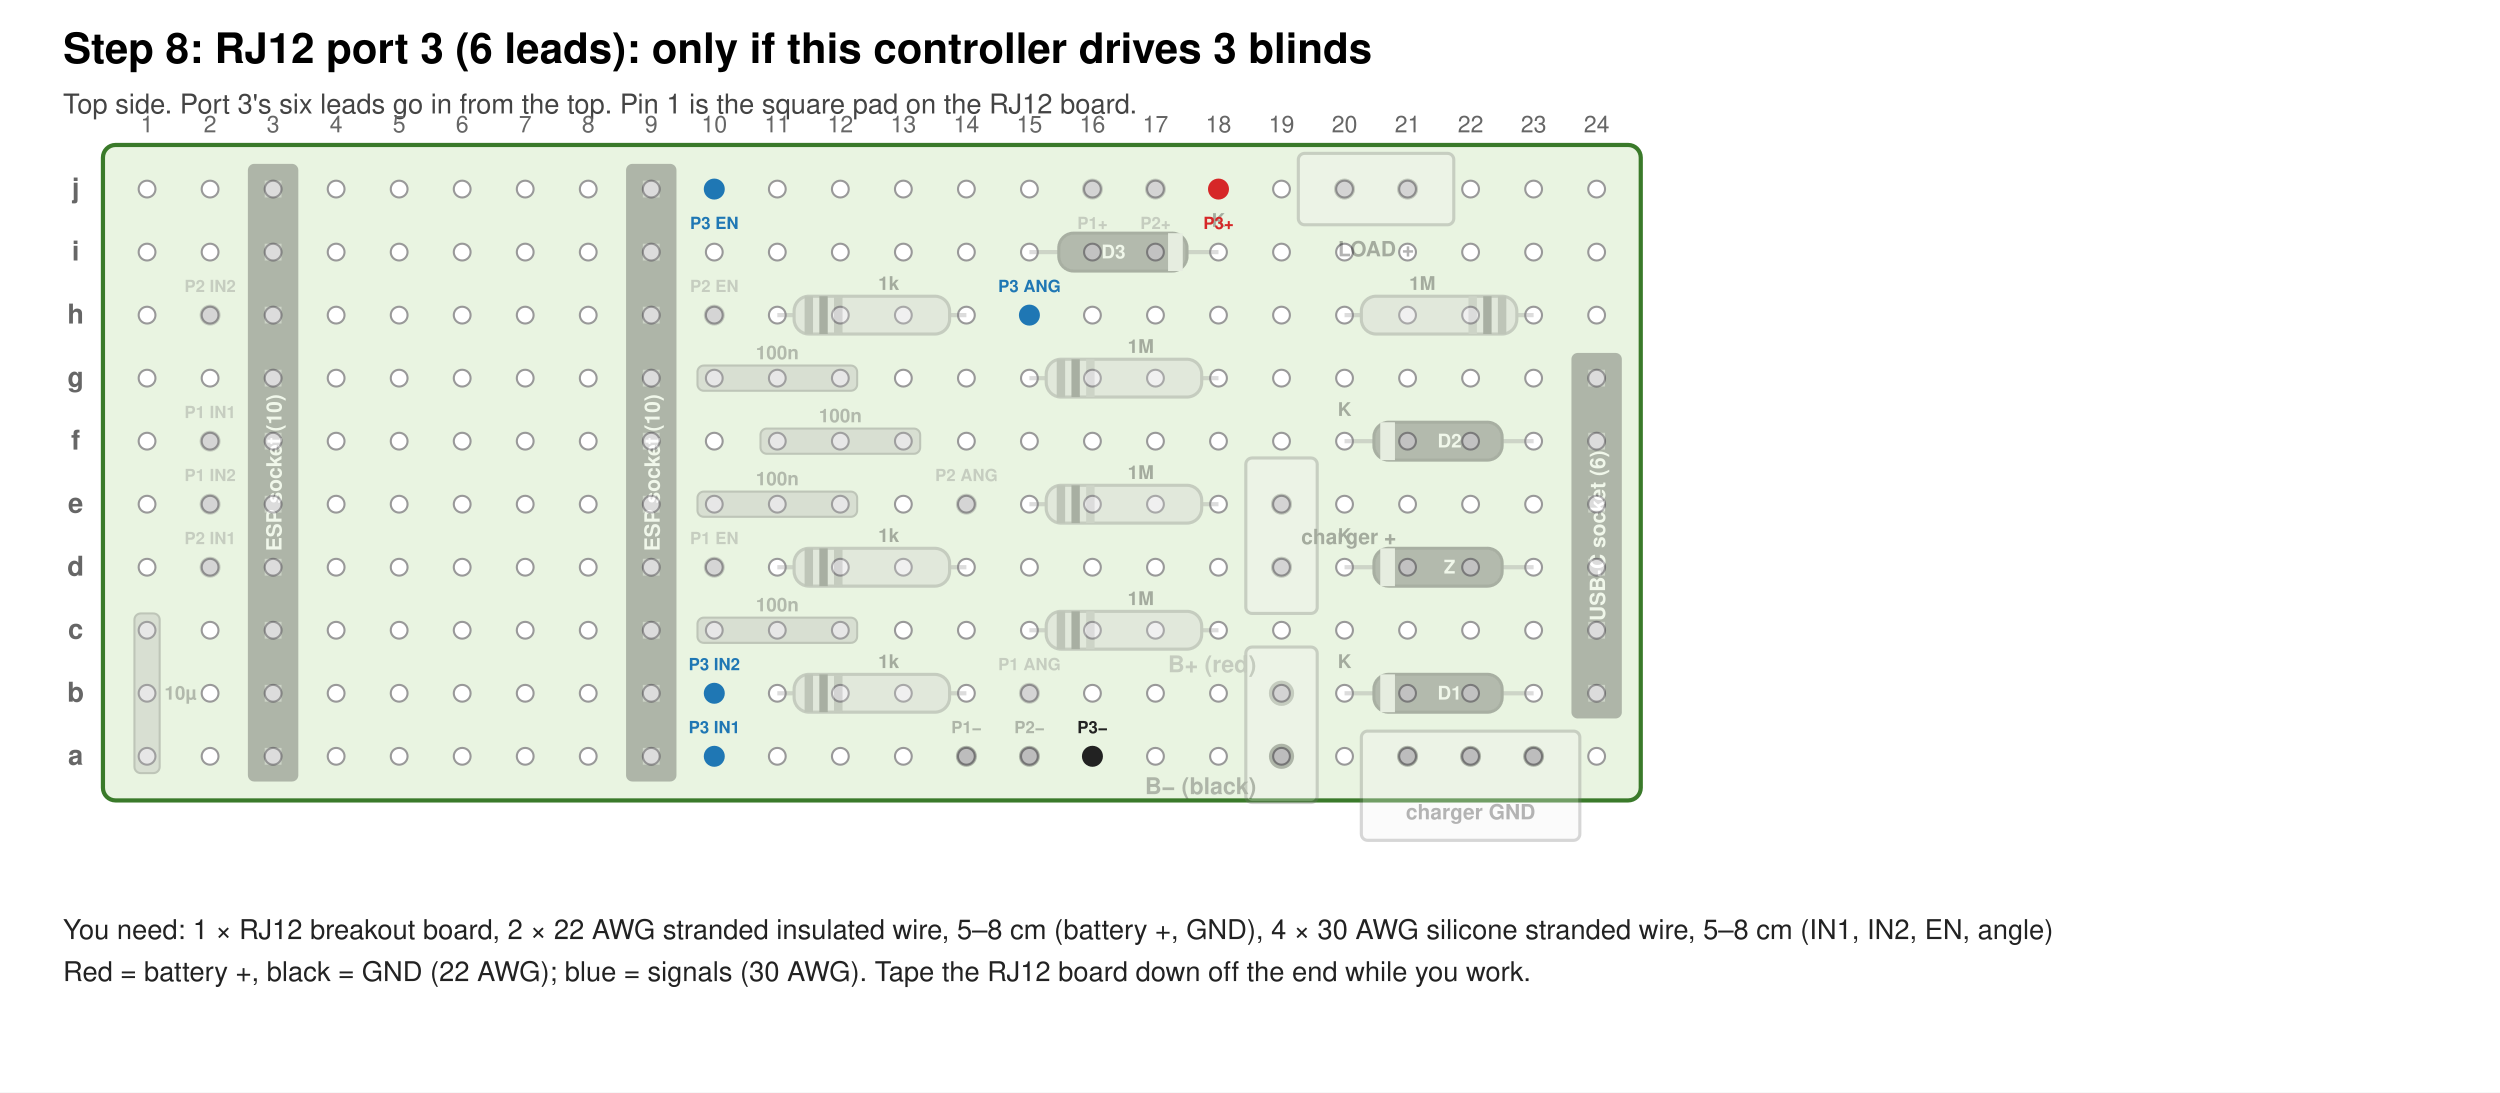
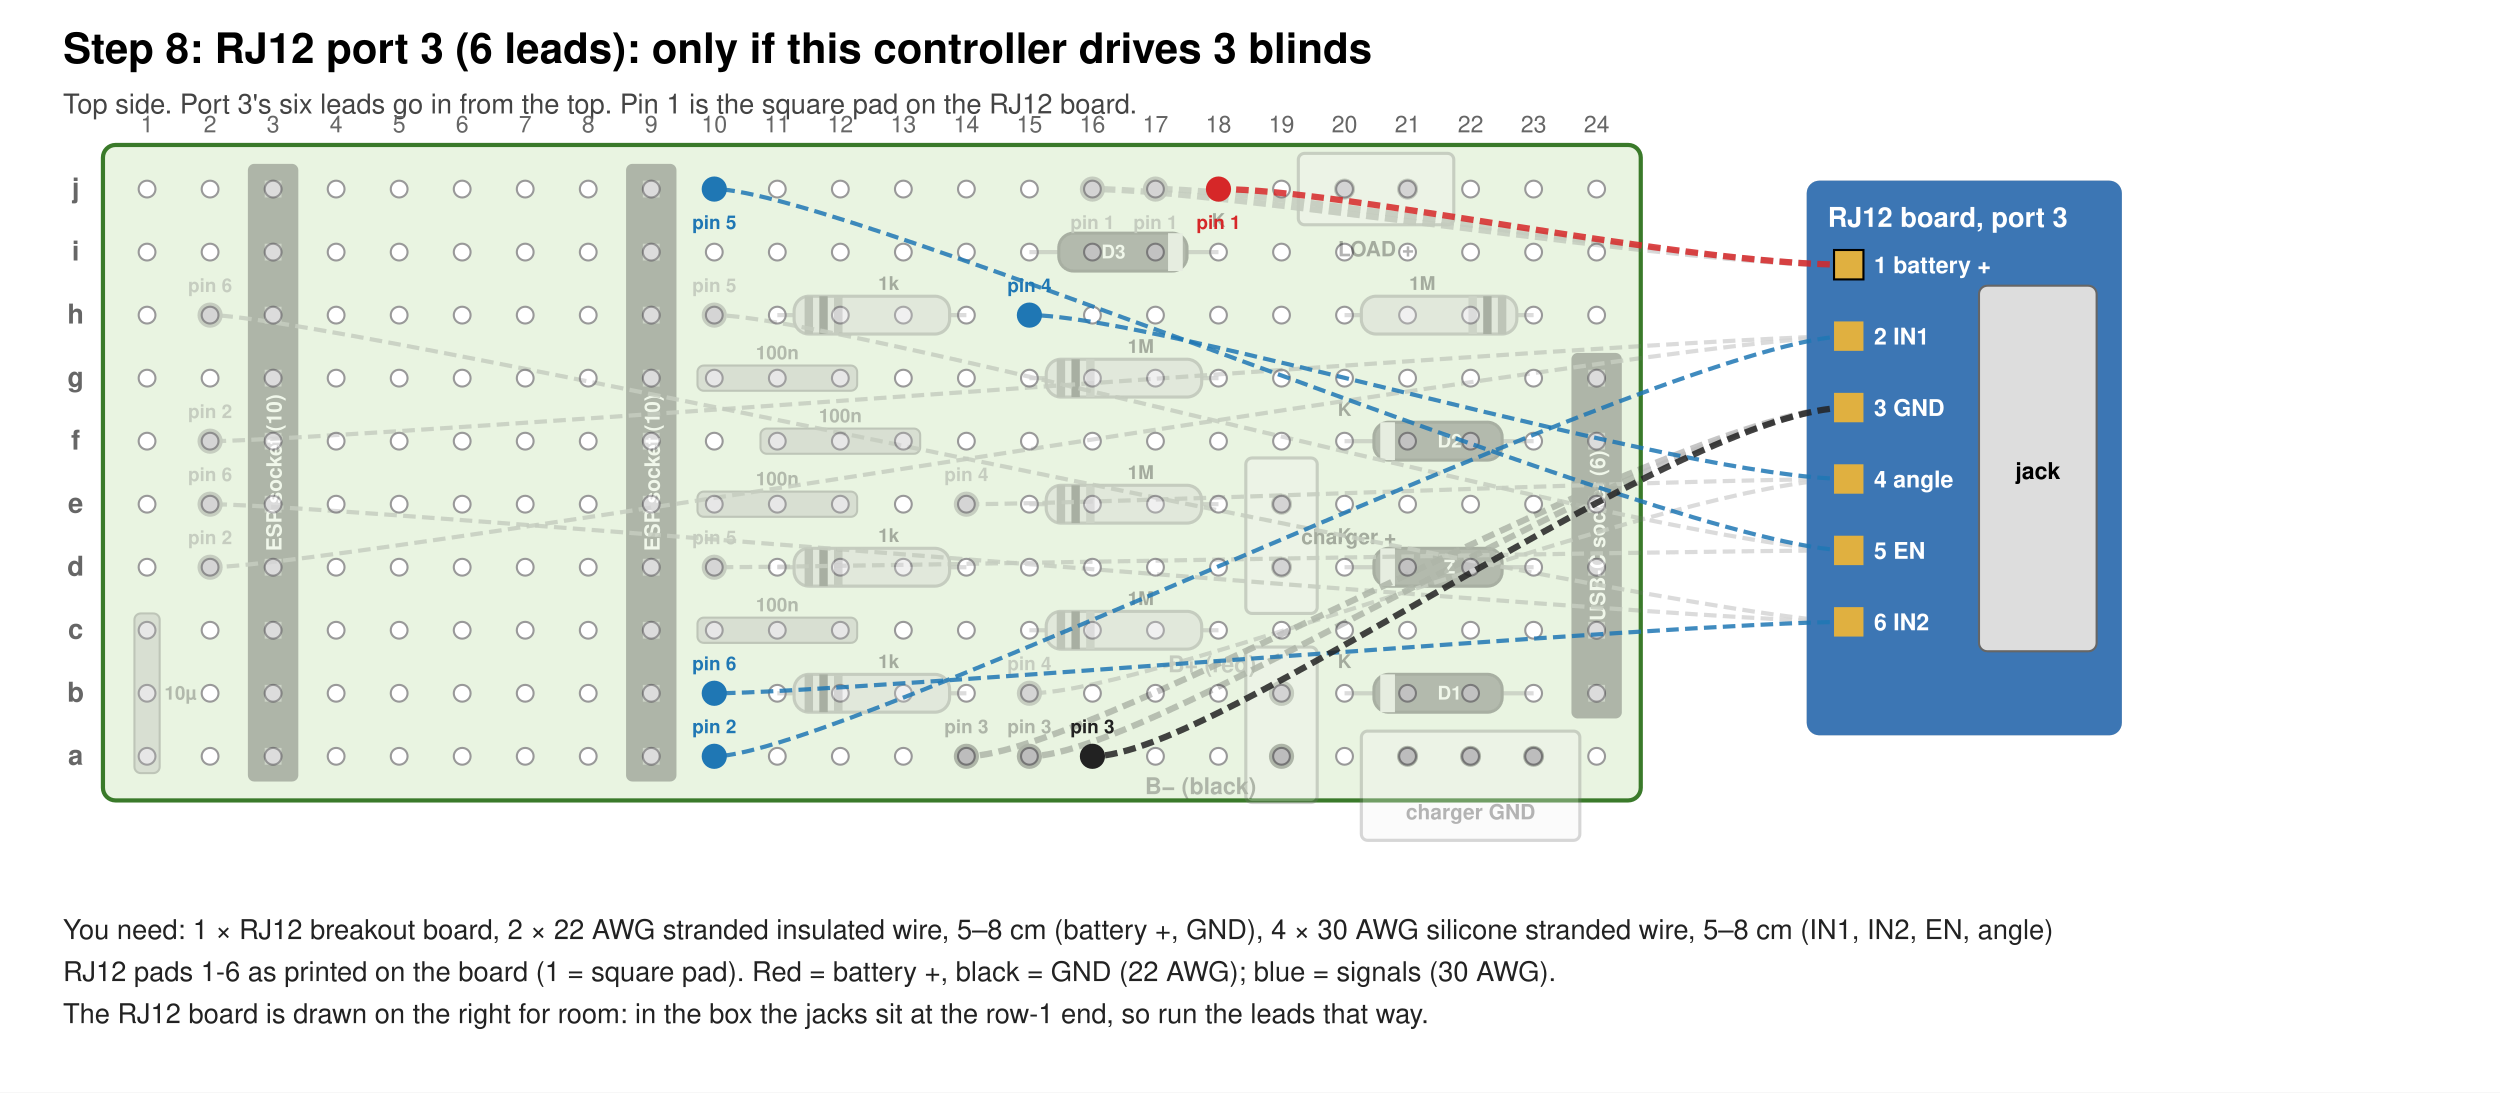
<svg xmlns="http://www.w3.org/2000/svg" width="1190" height="520" font-family="Helvetica,Arial">
  <defs>
    <filter id="mute">
      <feColorMatrix type="saturate" values="0" />
    </filter>
  </defs>
  <rect width="100%" height="100%" fill="#ffffff" />
  <text x="30" y="30" font-size="20" font-weight="bold">Step 8: RJ12 port 3 (6 leads): only if this controller drives 3 blinds</text>
  <text x="30" y="54" font-size="13" fill="#444">Top side. Port 3's six leads go in from the top. Pin 1 is the square pad on the RJ12 board.</text>
  <rect x="49" y="69" width="732" height="312" rx="6" fill="#e9f4e1" stroke="#3a7a2a" stroke-width="2" />
  <text x="70" y="63" font-size="11" fill="#666" text-anchor="middle">1</text>
  <text x="100" y="63" font-size="11" fill="#666" text-anchor="middle">2</text>
  <text x="130" y="63" font-size="11" fill="#666" text-anchor="middle">3</text>
  <text x="160" y="63" font-size="11" fill="#666" text-anchor="middle">4</text>
  <text x="190" y="63" font-size="11" fill="#666" text-anchor="middle">5</text>
  <text x="220" y="63" font-size="11" fill="#666" text-anchor="middle">6</text>
  <text x="250" y="63" font-size="11" fill="#666" text-anchor="middle">7</text>
  <text x="280" y="63" font-size="11" fill="#666" text-anchor="middle">8</text>
  <text x="310" y="63" font-size="11" fill="#666" text-anchor="middle">9</text>
  <text x="340" y="63" font-size="11" fill="#666" text-anchor="middle">10</text>
  <text x="370" y="63" font-size="11" fill="#666" text-anchor="middle">11</text>
  <text x="400" y="63" font-size="11" fill="#666" text-anchor="middle">12</text>
  <text x="430" y="63" font-size="11" fill="#666" text-anchor="middle">13</text>
  <text x="460" y="63" font-size="11" fill="#666" text-anchor="middle">14</text>
  <text x="490" y="63" font-size="11" fill="#666" text-anchor="middle">15</text>
  <text x="520" y="63" font-size="11" fill="#666" text-anchor="middle">16</text>
  <text x="550" y="63" font-size="11" fill="#666" text-anchor="middle">17</text>
  <text x="580" y="63" font-size="11" fill="#666" text-anchor="middle">18</text>
  <text x="610" y="63" font-size="11" fill="#666" text-anchor="middle">19</text>
  <text x="640" y="63" font-size="11" fill="#666" text-anchor="middle">20</text>
  <text x="670" y="63" font-size="11" fill="#666" text-anchor="middle">21</text>
  <text x="700" y="63" font-size="11" fill="#666" text-anchor="middle">22</text>
  <text x="730" y="63" font-size="11" fill="#666" text-anchor="middle">23</text>
  <text x="760" y="63" font-size="11" fill="#666" text-anchor="middle">24</text>
  <text x="36" y="364" font-size="13" font-weight="bold" fill="#666" text-anchor="middle">a</text>
  <text x="36" y="334" font-size="13" font-weight="bold" fill="#666" text-anchor="middle">b</text>
  <text x="36" y="304" font-size="13" font-weight="bold" fill="#666" text-anchor="middle">c</text>
  <text x="36" y="274" font-size="13" font-weight="bold" fill="#666" text-anchor="middle">d</text>
  <text x="36" y="244" font-size="13" font-weight="bold" fill="#666" text-anchor="middle">e</text>
  <text x="36" y="214" font-size="13" font-weight="bold" fill="#666" text-anchor="middle">f</text>
  <text x="36" y="184" font-size="13" font-weight="bold" fill="#666" text-anchor="middle">g</text>
  <text x="36" y="154" font-size="13" font-weight="bold" fill="#666" text-anchor="middle">h</text>
  <text x="36" y="124" font-size="13" font-weight="bold" fill="#666" text-anchor="middle">i</text>
  <text x="36" y="94" font-size="13" font-weight="bold" fill="#666" text-anchor="middle">j</text>
  <circle cx="70" cy="360" r="4" fill="#fff" stroke="#999" />
  <circle cx="70" cy="330" r="4" fill="#fff" stroke="#999" />
  <circle cx="70" cy="300" r="4" fill="#fff" stroke="#999" />
  <circle cx="70" cy="270" r="4" fill="#fff" stroke="#999" />
  <circle cx="70" cy="240" r="4" fill="#fff" stroke="#999" />
  <circle cx="70" cy="210" r="4" fill="#fff" stroke="#999" />
  <circle cx="70" cy="180" r="4" fill="#fff" stroke="#999" />
  <circle cx="70" cy="150" r="4" fill="#fff" stroke="#999" />
  <circle cx="70" cy="120" r="4" fill="#fff" stroke="#999" />
  <circle cx="70" cy="90" r="4" fill="#fff" stroke="#999" />
  <circle cx="100" cy="360" r="4" fill="#fff" stroke="#999" />
  <circle cx="100" cy="330" r="4" fill="#fff" stroke="#999" />
  <circle cx="100" cy="300" r="4" fill="#fff" stroke="#999" />
  <circle cx="100" cy="270" r="4" fill="#fff" stroke="#999" />
  <circle cx="100" cy="240" r="4" fill="#fff" stroke="#999" />
  <circle cx="100" cy="210" r="4" fill="#fff" stroke="#999" />
  <circle cx="100" cy="180" r="4" fill="#fff" stroke="#999" />
  <circle cx="100" cy="150" r="4" fill="#fff" stroke="#999" />
  <circle cx="100" cy="120" r="4" fill="#fff" stroke="#999" />
  <circle cx="100" cy="90" r="4" fill="#fff" stroke="#999" />
  <circle cx="130" cy="360" r="4" fill="#fff" stroke="#999" />
  <circle cx="130" cy="330" r="4" fill="#fff" stroke="#999" />
  <circle cx="130" cy="300" r="4" fill="#fff" stroke="#999" />
  <circle cx="130" cy="270" r="4" fill="#fff" stroke="#999" />
  <circle cx="130" cy="240" r="4" fill="#fff" stroke="#999" />
  <circle cx="130" cy="210" r="4" fill="#fff" stroke="#999" />
  <circle cx="130" cy="180" r="4" fill="#fff" stroke="#999" />
  <circle cx="130" cy="150" r="4" fill="#fff" stroke="#999" />
  <circle cx="130" cy="120" r="4" fill="#fff" stroke="#999" />
  <circle cx="130" cy="90" r="4" fill="#fff" stroke="#999" />
  <circle cx="160" cy="360" r="4" fill="#fff" stroke="#999" />
  <circle cx="160" cy="330" r="4" fill="#fff" stroke="#999" />
  <circle cx="160" cy="300" r="4" fill="#fff" stroke="#999" />
  <circle cx="160" cy="270" r="4" fill="#fff" stroke="#999" />
  <circle cx="160" cy="240" r="4" fill="#fff" stroke="#999" />
  <circle cx="160" cy="210" r="4" fill="#fff" stroke="#999" />
  <circle cx="160" cy="180" r="4" fill="#fff" stroke="#999" />
  <circle cx="160" cy="150" r="4" fill="#fff" stroke="#999" />
  <circle cx="160" cy="120" r="4" fill="#fff" stroke="#999" />
  <circle cx="160" cy="90" r="4" fill="#fff" stroke="#999" />
  <circle cx="190" cy="360" r="4" fill="#fff" stroke="#999" />
  <circle cx="190" cy="330" r="4" fill="#fff" stroke="#999" />
  <circle cx="190" cy="300" r="4" fill="#fff" stroke="#999" />
  <circle cx="190" cy="270" r="4" fill="#fff" stroke="#999" />
  <circle cx="190" cy="240" r="4" fill="#fff" stroke="#999" />
  <circle cx="190" cy="210" r="4" fill="#fff" stroke="#999" />
  <circle cx="190" cy="180" r="4" fill="#fff" stroke="#999" />
  <circle cx="190" cy="150" r="4" fill="#fff" stroke="#999" />
  <circle cx="190" cy="120" r="4" fill="#fff" stroke="#999" />
  <circle cx="190" cy="90" r="4" fill="#fff" stroke="#999" />
  <circle cx="220" cy="360" r="4" fill="#fff" stroke="#999" />
  <circle cx="220" cy="330" r="4" fill="#fff" stroke="#999" />
  <circle cx="220" cy="300" r="4" fill="#fff" stroke="#999" />
  <circle cx="220" cy="270" r="4" fill="#fff" stroke="#999" />
  <circle cx="220" cy="240" r="4" fill="#fff" stroke="#999" />
  <circle cx="220" cy="210" r="4" fill="#fff" stroke="#999" />
  <circle cx="220" cy="180" r="4" fill="#fff" stroke="#999" />
  <circle cx="220" cy="150" r="4" fill="#fff" stroke="#999" />
  <circle cx="220" cy="120" r="4" fill="#fff" stroke="#999" />
  <circle cx="220" cy="90" r="4" fill="#fff" stroke="#999" />
  <circle cx="250" cy="360" r="4" fill="#fff" stroke="#999" />
  <circle cx="250" cy="330" r="4" fill="#fff" stroke="#999" />
  <circle cx="250" cy="300" r="4" fill="#fff" stroke="#999" />
  <circle cx="250" cy="270" r="4" fill="#fff" stroke="#999" />
  <circle cx="250" cy="240" r="4" fill="#fff" stroke="#999" />
  <circle cx="250" cy="210" r="4" fill="#fff" stroke="#999" />
  <circle cx="250" cy="180" r="4" fill="#fff" stroke="#999" />
  <circle cx="250" cy="150" r="4" fill="#fff" stroke="#999" />
  <circle cx="250" cy="120" r="4" fill="#fff" stroke="#999" />
  <circle cx="250" cy="90" r="4" fill="#fff" stroke="#999" />
  <circle cx="280" cy="360" r="4" fill="#fff" stroke="#999" />
  <circle cx="280" cy="330" r="4" fill="#fff" stroke="#999" />
  <circle cx="280" cy="300" r="4" fill="#fff" stroke="#999" />
  <circle cx="280" cy="270" r="4" fill="#fff" stroke="#999" />
  <circle cx="280" cy="240" r="4" fill="#fff" stroke="#999" />
  <circle cx="280" cy="210" r="4" fill="#fff" stroke="#999" />
  <circle cx="280" cy="180" r="4" fill="#fff" stroke="#999" />
  <circle cx="280" cy="150" r="4" fill="#fff" stroke="#999" />
  <circle cx="280" cy="120" r="4" fill="#fff" stroke="#999" />
  <circle cx="280" cy="90" r="4" fill="#fff" stroke="#999" />
  <circle cx="310" cy="360" r="4" fill="#fff" stroke="#999" />
  <circle cx="310" cy="330" r="4" fill="#fff" stroke="#999" />
  <circle cx="310" cy="300" r="4" fill="#fff" stroke="#999" />
  <circle cx="310" cy="270" r="4" fill="#fff" stroke="#999" />
  <circle cx="310" cy="240" r="4" fill="#fff" stroke="#999" />
  <circle cx="310" cy="210" r="4" fill="#fff" stroke="#999" />
  <circle cx="310" cy="180" r="4" fill="#fff" stroke="#999" />
  <circle cx="310" cy="150" r="4" fill="#fff" stroke="#999" />
  <circle cx="310" cy="120" r="4" fill="#fff" stroke="#999" />
  <circle cx="310" cy="90" r="4" fill="#fff" stroke="#999" />
  <circle cx="340" cy="360" r="4" fill="#fff" stroke="#999" />
  <circle cx="340" cy="330" r="4" fill="#fff" stroke="#999" />
  <circle cx="340" cy="300" r="4" fill="#fff" stroke="#999" />
  <circle cx="340" cy="270" r="4" fill="#fff" stroke="#999" />
  <circle cx="340" cy="240" r="4" fill="#fff" stroke="#999" />
  <circle cx="340" cy="210" r="4" fill="#fff" stroke="#999" />
  <circle cx="340" cy="180" r="4" fill="#fff" stroke="#999" />
  <circle cx="340" cy="150" r="4" fill="#fff" stroke="#999" />
  <circle cx="340" cy="120" r="4" fill="#fff" stroke="#999" />
  <circle cx="340" cy="90" r="4" fill="#fff" stroke="#999" />
  <circle cx="370" cy="360" r="4" fill="#fff" stroke="#999" />
  <circle cx="370" cy="330" r="4" fill="#fff" stroke="#999" />
  <circle cx="370" cy="300" r="4" fill="#fff" stroke="#999" />
  <circle cx="370" cy="270" r="4" fill="#fff" stroke="#999" />
  <circle cx="370" cy="240" r="4" fill="#fff" stroke="#999" />
  <circle cx="370" cy="210" r="4" fill="#fff" stroke="#999" />
  <circle cx="370" cy="180" r="4" fill="#fff" stroke="#999" />
  <circle cx="370" cy="150" r="4" fill="#fff" stroke="#999" />
  <circle cx="370" cy="120" r="4" fill="#fff" stroke="#999" />
  <circle cx="370" cy="90" r="4" fill="#fff" stroke="#999" />
  <circle cx="400" cy="360" r="4" fill="#fff" stroke="#999" />
  <circle cx="400" cy="330" r="4" fill="#fff" stroke="#999" />
  <circle cx="400" cy="300" r="4" fill="#fff" stroke="#999" />
  <circle cx="400" cy="270" r="4" fill="#fff" stroke="#999" />
  <circle cx="400" cy="240" r="4" fill="#fff" stroke="#999" />
  <circle cx="400" cy="210" r="4" fill="#fff" stroke="#999" />
  <circle cx="400" cy="180" r="4" fill="#fff" stroke="#999" />
  <circle cx="400" cy="150" r="4" fill="#fff" stroke="#999" />
  <circle cx="400" cy="120" r="4" fill="#fff" stroke="#999" />
  <circle cx="400" cy="90" r="4" fill="#fff" stroke="#999" />
  <circle cx="430" cy="360" r="4" fill="#fff" stroke="#999" />
  <circle cx="430" cy="330" r="4" fill="#fff" stroke="#999" />
  <circle cx="430" cy="300" r="4" fill="#fff" stroke="#999" />
  <circle cx="430" cy="270" r="4" fill="#fff" stroke="#999" />
  <circle cx="430" cy="240" r="4" fill="#fff" stroke="#999" />
  <circle cx="430" cy="210" r="4" fill="#fff" stroke="#999" />
  <circle cx="430" cy="180" r="4" fill="#fff" stroke="#999" />
  <circle cx="430" cy="150" r="4" fill="#fff" stroke="#999" />
  <circle cx="430" cy="120" r="4" fill="#fff" stroke="#999" />
  <circle cx="430" cy="90" r="4" fill="#fff" stroke="#999" />
  <circle cx="460" cy="360" r="4" fill="#fff" stroke="#999" />
  <circle cx="460" cy="330" r="4" fill="#fff" stroke="#999" />
  <circle cx="460" cy="300" r="4" fill="#fff" stroke="#999" />
  <circle cx="460" cy="270" r="4" fill="#fff" stroke="#999" />
  <circle cx="460" cy="240" r="4" fill="#fff" stroke="#999" />
  <circle cx="460" cy="210" r="4" fill="#fff" stroke="#999" />
  <circle cx="460" cy="180" r="4" fill="#fff" stroke="#999" />
  <circle cx="460" cy="150" r="4" fill="#fff" stroke="#999" />
  <circle cx="460" cy="120" r="4" fill="#fff" stroke="#999" />
  <circle cx="460" cy="90" r="4" fill="#fff" stroke="#999" />
  <circle cx="490" cy="360" r="4" fill="#fff" stroke="#999" />
  <circle cx="490" cy="330" r="4" fill="#fff" stroke="#999" />
  <circle cx="490" cy="300" r="4" fill="#fff" stroke="#999" />
  <circle cx="490" cy="270" r="4" fill="#fff" stroke="#999" />
  <circle cx="490" cy="240" r="4" fill="#fff" stroke="#999" />
  <circle cx="490" cy="210" r="4" fill="#fff" stroke="#999" />
  <circle cx="490" cy="180" r="4" fill="#fff" stroke="#999" />
  <circle cx="490" cy="150" r="4" fill="#fff" stroke="#999" />
  <circle cx="490" cy="120" r="4" fill="#fff" stroke="#999" />
  <circle cx="490" cy="90" r="4" fill="#fff" stroke="#999" />
  <circle cx="520" cy="360" r="4" fill="#fff" stroke="#999" />
  <circle cx="520" cy="330" r="4" fill="#fff" stroke="#999" />
  <circle cx="520" cy="300" r="4" fill="#fff" stroke="#999" />
  <circle cx="520" cy="270" r="4" fill="#fff" stroke="#999" />
  <circle cx="520" cy="240" r="4" fill="#fff" stroke="#999" />
  <circle cx="520" cy="210" r="4" fill="#fff" stroke="#999" />
  <circle cx="520" cy="180" r="4" fill="#fff" stroke="#999" />
  <circle cx="520" cy="150" r="4" fill="#fff" stroke="#999" />
  <circle cx="520" cy="120" r="4" fill="#fff" stroke="#999" />
  <circle cx="520" cy="90" r="4" fill="#fff" stroke="#999" />
  <circle cx="550" cy="360" r="4" fill="#fff" stroke="#999" />
  <circle cx="550" cy="330" r="4" fill="#fff" stroke="#999" />
  <circle cx="550" cy="300" r="4" fill="#fff" stroke="#999" />
  <circle cx="550" cy="270" r="4" fill="#fff" stroke="#999" />
  <circle cx="550" cy="240" r="4" fill="#fff" stroke="#999" />
  <circle cx="550" cy="210" r="4" fill="#fff" stroke="#999" />
  <circle cx="550" cy="180" r="4" fill="#fff" stroke="#999" />
  <circle cx="550" cy="150" r="4" fill="#fff" stroke="#999" />
  <circle cx="550" cy="120" r="4" fill="#fff" stroke="#999" />
  <circle cx="550" cy="90" r="4" fill="#fff" stroke="#999" />
  <circle cx="580" cy="360" r="4" fill="#fff" stroke="#999" />
  <circle cx="580" cy="330" r="4" fill="#fff" stroke="#999" />
  <circle cx="580" cy="300" r="4" fill="#fff" stroke="#999" />
  <circle cx="580" cy="270" r="4" fill="#fff" stroke="#999" />
  <circle cx="580" cy="240" r="4" fill="#fff" stroke="#999" />
  <circle cx="580" cy="210" r="4" fill="#fff" stroke="#999" />
  <circle cx="580" cy="180" r="4" fill="#fff" stroke="#999" />
  <circle cx="580" cy="150" r="4" fill="#fff" stroke="#999" />
  <circle cx="580" cy="120" r="4" fill="#fff" stroke="#999" />
  <circle cx="580" cy="90" r="4" fill="#fff" stroke="#999" />
  <circle cx="610" cy="360" r="4" fill="#fff" stroke="#999" />
  <circle cx="610" cy="330" r="4" fill="#fff" stroke="#999" />
  <circle cx="610" cy="300" r="4" fill="#fff" stroke="#999" />
  <circle cx="610" cy="270" r="4" fill="#fff" stroke="#999" />
  <circle cx="610" cy="240" r="4" fill="#fff" stroke="#999" />
  <circle cx="610" cy="210" r="4" fill="#fff" stroke="#999" />
  <circle cx="610" cy="180" r="4" fill="#fff" stroke="#999" />
  <circle cx="610" cy="150" r="4" fill="#fff" stroke="#999" />
  <circle cx="610" cy="120" r="4" fill="#fff" stroke="#999" />
  <circle cx="610" cy="90" r="4" fill="#fff" stroke="#999" />
  <circle cx="640" cy="360" r="4" fill="#fff" stroke="#999" />
  <circle cx="640" cy="330" r="4" fill="#fff" stroke="#999" />
  <circle cx="640" cy="300" r="4" fill="#fff" stroke="#999" />
  <circle cx="640" cy="270" r="4" fill="#fff" stroke="#999" />
  <circle cx="640" cy="240" r="4" fill="#fff" stroke="#999" />
  <circle cx="640" cy="210" r="4" fill="#fff" stroke="#999" />
  <circle cx="640" cy="180" r="4" fill="#fff" stroke="#999" />
  <circle cx="640" cy="150" r="4" fill="#fff" stroke="#999" />
  <circle cx="640" cy="120" r="4" fill="#fff" stroke="#999" />
  <circle cx="640" cy="90" r="4" fill="#fff" stroke="#999" />
  <circle cx="670" cy="360" r="4" fill="#fff" stroke="#999" />
  <circle cx="670" cy="330" r="4" fill="#fff" stroke="#999" />
  <circle cx="670" cy="300" r="4" fill="#fff" stroke="#999" />
  <circle cx="670" cy="270" r="4" fill="#fff" stroke="#999" />
  <circle cx="670" cy="240" r="4" fill="#fff" stroke="#999" />
  <circle cx="670" cy="210" r="4" fill="#fff" stroke="#999" />
  <circle cx="670" cy="180" r="4" fill="#fff" stroke="#999" />
  <circle cx="670" cy="150" r="4" fill="#fff" stroke="#999" />
  <circle cx="670" cy="120" r="4" fill="#fff" stroke="#999" />
  <circle cx="670" cy="90" r="4" fill="#fff" stroke="#999" />
  <circle cx="700" cy="360" r="4" fill="#fff" stroke="#999" />
  <circle cx="700" cy="330" r="4" fill="#fff" stroke="#999" />
  <circle cx="700" cy="300" r="4" fill="#fff" stroke="#999" />
  <circle cx="700" cy="270" r="4" fill="#fff" stroke="#999" />
  <circle cx="700" cy="240" r="4" fill="#fff" stroke="#999" />
  <circle cx="700" cy="210" r="4" fill="#fff" stroke="#999" />
  <circle cx="700" cy="180" r="4" fill="#fff" stroke="#999" />
  <circle cx="700" cy="150" r="4" fill="#fff" stroke="#999" />
  <circle cx="700" cy="120" r="4" fill="#fff" stroke="#999" />
  <circle cx="700" cy="90" r="4" fill="#fff" stroke="#999" />
  <circle cx="730" cy="360" r="4" fill="#fff" stroke="#999" />
  <circle cx="730" cy="330" r="4" fill="#fff" stroke="#999" />
  <circle cx="730" cy="300" r="4" fill="#fff" stroke="#999" />
  <circle cx="730" cy="270" r="4" fill="#fff" stroke="#999" />
  <circle cx="730" cy="240" r="4" fill="#fff" stroke="#999" />
  <circle cx="730" cy="210" r="4" fill="#fff" stroke="#999" />
  <circle cx="730" cy="180" r="4" fill="#fff" stroke="#999" />
  <circle cx="730" cy="150" r="4" fill="#fff" stroke="#999" />
  <circle cx="730" cy="120" r="4" fill="#fff" stroke="#999" />
  <circle cx="730" cy="90" r="4" fill="#fff" stroke="#999" />
  <circle cx="760" cy="360" r="4" fill="#fff" stroke="#999" />
  <circle cx="760" cy="330" r="4" fill="#fff" stroke="#999" />
  <circle cx="760" cy="300" r="4" fill="#fff" stroke="#999" />
  <circle cx="760" cy="270" r="4" fill="#fff" stroke="#999" />
  <circle cx="760" cy="240" r="4" fill="#fff" stroke="#999" />
  <circle cx="760" cy="210" r="4" fill="#fff" stroke="#999" />
  <circle cx="760" cy="180" r="4" fill="#fff" stroke="#999" />
  <circle cx="760" cy="150" r="4" fill="#fff" stroke="#999" />
  <circle cx="760" cy="120" r="4" fill="#fff" stroke="#999" />
  <circle cx="760" cy="90" r="4" fill="#fff" stroke="#999" />
  <g filter="url(#mute)" opacity="0.3">
    <line x1="730" y1="150" x2="640" y2="150" stroke="#888" stroke-width="2" />
    <rect x="648" y="141" width="74" height="18" rx="7" fill="#e8c88a" stroke="#8a6a2a" stroke-width="1.5" />
    <rect x="713" y="141" width="4" height="18" fill="#8b4513" />
    <rect x="706" y="141" width="4" height="18" fill="#111" />
    <rect x="699" y="141" width="4" height="18" fill="#2ca02c" />
    <text x="677" y="138" font-size="9" text-anchor="middle" font-weight="bold">1M</text>
    <line x1="490" y1="180" x2="580" y2="180" stroke="#888" stroke-width="2" />
    <rect x="498" y="171" width="74" height="18" rx="7" fill="#e8c88a" stroke="#8a6a2a" stroke-width="1.5" />
    <rect x="503" y="171" width="4" height="18" fill="#8b4513" />
    <rect x="510" y="171" width="4" height="18" fill="#111" />
    <rect x="517" y="171" width="4" height="18" fill="#2ca02c" />
    <text x="543" y="168" font-size="9" text-anchor="middle" font-weight="bold">1M</text>
    <line x1="490" y1="240" x2="580" y2="240" stroke="#888" stroke-width="2" />
    <rect x="498" y="231" width="74" height="18" rx="7" fill="#e8c88a" stroke="#8a6a2a" stroke-width="1.5" />
    <rect x="503" y="231" width="4" height="18" fill="#8b4513" />
    <rect x="510" y="231" width="4" height="18" fill="#111" />
    <rect x="517" y="231" width="4" height="18" fill="#2ca02c" />
    <text x="543" y="228" font-size="9" text-anchor="middle" font-weight="bold">1M</text>
    <line x1="490" y1="300" x2="580" y2="300" stroke="#888" stroke-width="2" />
    <rect x="498" y="291" width="74" height="18" rx="7" fill="#e8c88a" stroke="#8a6a2a" stroke-width="1.5" />
    <rect x="503" y="291" width="4" height="18" fill="#8b4513" />
    <rect x="510" y="291" width="4" height="18" fill="#111" />
    <rect x="517" y="291" width="4" height="18" fill="#2ca02c" />
    <text x="543" y="288" font-size="9" text-anchor="middle" font-weight="bold">1M</text>
    <line x1="370" y1="330" x2="460" y2="330" stroke="#888" stroke-width="2" />
    <rect x="378" y="321" width="74" height="18" rx="7" fill="#e8c88a" stroke="#8a6a2a" stroke-width="1.5" />
    <rect x="383" y="321" width="4" height="18" fill="#8b4513" />
    <rect x="390" y="321" width="4" height="18" fill="#111" />
    <rect x="397" y="321" width="4" height="18" fill="#d62728" />
    <text x="423" y="318" font-size="9" text-anchor="middle" font-weight="bold">1k</text>
    <line x1="370" y1="270" x2="460" y2="270" stroke="#888" stroke-width="2" />
    <rect x="378" y="261" width="74" height="18" rx="7" fill="#e8c88a" stroke="#8a6a2a" stroke-width="1.5" />
    <rect x="383" y="261" width="4" height="18" fill="#8b4513" />
    <rect x="390" y="261" width="4" height="18" fill="#111" />
    <rect x="397" y="261" width="4" height="18" fill="#d62728" />
    <text x="423" y="258" font-size="9" text-anchor="middle" font-weight="bold">1k</text>
    <line x1="370" y1="150" x2="460" y2="150" stroke="#888" stroke-width="2" />
    <rect x="378" y="141" width="74" height="18" rx="7" fill="#e8c88a" stroke="#8a6a2a" stroke-width="1.5" />
    <rect x="383" y="141" width="4" height="18" fill="#8b4513" />
    <rect x="390" y="141" width="4" height="18" fill="#111" />
    <rect x="397" y="141" width="4" height="18" fill="#d62728" />
    <text x="423" y="138" font-size="9" text-anchor="middle" font-weight="bold">1k</text>
    <line x1="490" y1="120" x2="580" y2="120" stroke="#888" stroke-width="2" />
    <rect x="504" y="111" width="61" height="18" rx="7" fill="#333" stroke="#111" stroke-width="1.5" />
    <rect x="556" y="111" width="7" height="18" fill="#ddd" />
    <text x="530" y="123" font-size="9" fill="#fff" text-anchor="middle" font-weight="bold">D3</text>
    <text x="580" y="108" font-size="9" fill="#000" text-anchor="middle" font-weight="bold">K</text>
    <line x1="730" y1="330" x2="640" y2="330" stroke="#888" stroke-width="2" />
    <rect x="654" y="321" width="61" height="18" rx="7" fill="#333" stroke="#111" stroke-width="1.5" />
    <rect x="657" y="321" width="7" height="18" fill="#ddd" />
    <text x="690" y="333" font-size="9" fill="#fff" text-anchor="middle" font-weight="bold">D1</text>
    <text x="640" y="318" font-size="9" fill="#000" text-anchor="middle" font-weight="bold">K</text>
    <line x1="730" y1="210" x2="640" y2="210" stroke="#888" stroke-width="2" />
    <rect x="654" y="201" width="61" height="18" rx="7" fill="#333" stroke="#111" stroke-width="1.5" />
    <rect x="657" y="201" width="7" height="18" fill="#ddd" />
    <text x="690" y="213" font-size="9" fill="#fff" text-anchor="middle" font-weight="bold">D2</text>
    <text x="640" y="198" font-size="9" fill="#000" text-anchor="middle" font-weight="bold">K</text>
    <line x1="730" y1="270" x2="640" y2="270" stroke="#888" stroke-width="2" />
    <rect x="654" y="261" width="61" height="18" rx="7" fill="#333" stroke="#111" stroke-width="1.5" />
    <rect x="657" y="261" width="7" height="18" fill="#ddd" />
    <text x="690" y="273" font-size="9" fill="#fff" text-anchor="middle" font-weight="bold">Z</text>
    <text x="640" y="258" font-size="9" fill="#000" text-anchor="middle" font-weight="bold">K</text>
    <rect x="64" y="292" width="12" height="76" rx="3" fill="#7fb2e5" stroke="#2a5a8a" />
    <text x="86" y="333" font-size="9" text-anchor="middle" fill="#0b2e55" font-weight="bold">10µ</text>
    <rect x="362" y="204" width="76" height="12" rx="3" fill="#7fb2e5" stroke="#2a5a8a" />
    <text x="400" y="201" font-size="9" text-anchor="middle" fill="#0b2e55" font-weight="bold">100n</text>
    <rect x="332" y="294" width="76" height="12" rx="3" fill="#7fb2e5" stroke="#2a5a8a" />
    <text x="370" y="291" font-size="9" text-anchor="middle" fill="#0b2e55" font-weight="bold">100n</text>
    <rect x="332" y="234" width="76" height="12" rx="3" fill="#7fb2e5" stroke="#2a5a8a" />
    <text x="370" y="231" font-size="9" text-anchor="middle" fill="#0b2e55" font-weight="bold">100n</text>
    <rect x="332" y="174" width="76" height="12" rx="3" fill="#7fb2e5" stroke="#2a5a8a" />
    <text x="370" y="171" font-size="9" text-anchor="middle" fill="#0b2e55" font-weight="bold">100n</text>
    <rect x="118" y="78" width="24" height="294" rx="3" fill="#222" />
    <rect x="126" y="356" width="8" height="8" fill="#888" />
    <rect x="126" y="326" width="8" height="8" fill="#888" />
    <rect x="126" y="296" width="8" height="8" fill="#888" />
    <rect x="126" y="266" width="8" height="8" fill="#888" />
    <rect x="126" y="236" width="8" height="8" fill="#888" />
    <rect x="126" y="206" width="8" height="8" fill="#888" />
    <rect x="126" y="176" width="8" height="8" fill="#888" />
    <rect x="126" y="146" width="8" height="8" fill="#888" />
    <rect x="126" y="116" width="8" height="8" fill="#888" />
    <rect x="126" y="86" width="8" height="8" fill="#888" />
    <text x="130" y="229" font-size="10" fill="#fff" text-anchor="middle" font-weight="bold" transform="rotate(-90 130 225)">ESP socket (10)</text>
    <rect x="298" y="78" width="24" height="294" rx="3" fill="#222" />
    <rect x="306" y="356" width="8" height="8" fill="#888" />
    <rect x="306" y="326" width="8" height="8" fill="#888" />
    <rect x="306" y="296" width="8" height="8" fill="#888" />
    <rect x="306" y="266" width="8" height="8" fill="#888" />
    <rect x="306" y="236" width="8" height="8" fill="#888" />
    <rect x="306" y="206" width="8" height="8" fill="#888" />
    <rect x="306" y="176" width="8" height="8" fill="#888" />
    <rect x="306" y="146" width="8" height="8" fill="#888" />
    <rect x="306" y="116" width="8" height="8" fill="#888" />
    <rect x="306" y="86" width="8" height="8" fill="#888" />
    <text x="310" y="229" font-size="10" fill="#fff" text-anchor="middle" font-weight="bold" transform="rotate(-90 310 225)">ESP socket (10)</text>
    <rect x="748" y="168" width="24" height="174" rx="3" fill="#222" />
    <rect x="756" y="326" width="8" height="8" fill="#888" />
    <rect x="756" y="296" width="8" height="8" fill="#888" />
    <rect x="756" y="266" width="8" height="8" fill="#888" />
    <rect x="756" y="236" width="8" height="8" fill="#888" />
    <rect x="756" y="206" width="8" height="8" fill="#888" />
    <rect x="756" y="176" width="8" height="8" fill="#888" />
    <text x="760" y="259" font-size="10" fill="#fff" text-anchor="middle" font-weight="bold" transform="rotate(-90 760 255)">USB-C socket (6)</text>
    <rect x="593" y="308" width="34" height="74" rx="3" fill="#f4f1e8" stroke="#777" stroke-width="1.5" />
    <circle cx="610" cy="360" r="5" fill="#222222" />
    <circle cx="610" cy="330" r="5" fill="#d62728" />
    <rect x="593" y="218" width="34" height="74" rx="3" fill="#f4f1e8" stroke="#777" stroke-width="1.5" />
    <circle cx="610" cy="270" r="5" fill="#d62728" />
    <circle cx="610" cy="240" r="5" fill="#d62728" />
    <text x="642" y="259" font-size="10" text-anchor="middle" font-weight="bold">charger +</text>
    <rect x="618" y="73" width="74" height="34" rx="3" fill="#f4f1e8" stroke="#777" stroke-width="1.5" />
    <circle cx="640" cy="90" r="5" fill="#d62728" />
    <circle cx="670" cy="90" r="5" fill="#d62728" />
    <text x="655" y="122" font-size="10" text-anchor="middle" font-weight="bold">LOAD +</text>
    <rect x="648" y="348" width="104" height="52" rx="3" fill="#f4f1e8" stroke="#777" stroke-width="1.5" />
    <circle cx="670" cy="360" r="5" fill="#222222" />
    <circle cx="700" cy="360" r="5" fill="#222222" />
    <circle cx="730" cy="360" r="5" fill="#222222" />
    <text x="700" y="390" font-size="10" text-anchor="middle" font-weight="bold">charger GND</text>
    <circle cx="610" cy="360" r="6" fill="#222" />
    <text x="598" y="378" font-size="11" fill="#222" text-anchor="end" font-weight="bold">B− (black)</text>
    <circle cx="610" cy="330" r="6" fill="#d62728" />
    <text x="598" y="320" font-size="11" fill="#d62728" text-anchor="end" font-weight="bold">B+ (red)</text>
-     <circle cx="100" cy="210" r="5" fill="#1f77b4" />
-     <text x="100" y="199" font-size="8" fill="#1f77b4" text-anchor="middle" font-weight="bold">P1 IN1</text>
-     <circle cx="100" cy="240" r="5" fill="#1f77b4" />
-     <text x="100" y="229" font-size="8" fill="#1f77b4" text-anchor="middle" font-weight="bold">P1 IN2</text>
-     <circle cx="340" cy="270" r="5" fill="#1f77b4" />
-     <text x="340" y="259" font-size="8" fill="#1f77b4" text-anchor="middle" font-weight="bold">P1 EN</text>
-     <circle cx="490" cy="330" r="5" fill="#1f77b4" />
-     <text x="490" y="319" font-size="8" fill="#1f77b4" text-anchor="middle" font-weight="bold">P1 ANG</text>
-     <circle cx="520" cy="90" r="5" fill="#d62728" />
-     <text x="520" y="109" font-size="8" fill="#d62728" text-anchor="middle" font-weight="bold">P1+</text>
-     <circle cx="460" cy="360" r="5" fill="#222222" />
-     <text x="460" y="349" font-size="8" fill="#222222" text-anchor="middle" font-weight="bold">P1−</text>
-     <circle cx="100" cy="270" r="5" fill="#1f77b4" />
-     <text x="100" y="259" font-size="8" fill="#1f77b4" text-anchor="middle" font-weight="bold">P2 IN1</text>
-     <circle cx="100" cy="150" r="5" fill="#1f77b4" />
-     <text x="100" y="139" font-size="8" fill="#1f77b4" text-anchor="middle" font-weight="bold">P2 IN2</text>
-     <circle cx="340" cy="150" r="5" fill="#1f77b4" />
-     <text x="340" y="139" font-size="8" fill="#1f77b4" text-anchor="middle" font-weight="bold">P2 EN</text>
-     <circle cx="460" cy="240" r="5" fill="#1f77b4" />
-     <text x="460" y="229" font-size="8" fill="#1f77b4" text-anchor="middle" font-weight="bold">P2 ANG</text>
-     <circle cx="550" cy="90" r="5" fill="#d62728" />
-     <text x="550" y="109" font-size="8" fill="#d62728" text-anchor="middle" font-weight="bold">P2+</text>
-     <circle cx="490" cy="360" r="5" fill="#222222" />
-     <text x="490" y="349" font-size="8" fill="#222222" text-anchor="middle" font-weight="bold">P2−</text>
+     <rect x="860" y="86" width="150" height="264" rx="6" fill="#2b6cb0" opacity="0.9" />
+     <text x="870" y="108" font-size="13" fill="#fff" font-weight="bold">RJ12 board, port 1</text>
+     <rect x="942" y="136" width="56" height="174" rx="4" fill="#ddd" stroke="#666" />
+     <text x="970" y="228" font-size="11" text-anchor="middle" font-weight="bold">jack</text>
+     <path d="M880 160 C800 160 160 210 100 210" fill="none" stroke="#1f77b4" stroke-width="2" stroke-dasharray="6,3" opacity="0.85" />
+     <rect x="873" y="153" width="14" height="14" fill="#e0b040" />
+     <text x="892" y="164" font-size="11" fill="#fff" font-weight="bold">2 IN1</text>
+     <circle cx="100" cy="210" r="6" fill="#1f77b4" />
+     <text x="100" y="199" font-size="9" fill="#1f77b4" text-anchor="middle" font-weight="bold">pin 2</text>
+     <path d="M880 296 C800 296 160 240 100 240" fill="none" stroke="#1f77b4" stroke-width="2" stroke-dasharray="6,3" opacity="0.85" />
+     <rect x="873" y="289" width="14" height="14" fill="#e0b040" />
+     <text x="892" y="300" font-size="11" fill="#fff" font-weight="bold">6 IN2</text>
+     <circle cx="100" cy="240" r="6" fill="#1f77b4" />
+     <text x="100" y="229" font-size="9" fill="#1f77b4" text-anchor="middle" font-weight="bold">pin 6</text>
+     <path d="M880 262 C800 262 400 270 340 270" fill="none" stroke="#1f77b4" stroke-width="2" stroke-dasharray="6,3" opacity="0.85" />
+     <rect x="873" y="255" width="14" height="14" fill="#e0b040" />
+     <text x="892" y="266" font-size="11" fill="#fff" font-weight="bold">5 EN</text>
+     <circle cx="340" cy="270" r="6" fill="#1f77b4" />
+     <text x="340" y="259" font-size="9" fill="#1f77b4" text-anchor="middle" font-weight="bold">pin 5</text>
+     <path d="M880 228 C800 228 550 330 490 330" fill="none" stroke="#1f77b4" stroke-width="2" stroke-dasharray="6,3" opacity="0.85" />
+     <rect x="873" y="221" width="14" height="14" fill="#e0b040" />
+     <text x="892" y="232" font-size="11" fill="#fff" font-weight="bold">4 angle</text>
+     <circle cx="490" cy="330" r="6" fill="#1f77b4" />
+     <text x="490" y="319" font-size="9" fill="#1f77b4" text-anchor="middle" font-weight="bold">pin 4</text>
+     <path d="M880 126 C800 126 580 90 520 90" fill="none" stroke="#d62728" stroke-width="3" stroke-dasharray="6,3" opacity="0.85" />
+     <rect x="873" y="119" width="14" height="14" fill="#e0b040" stroke="#000" />
+     <text x="892" y="130" font-size="11" fill="#fff" font-weight="bold">1 battery +</text>
+     <circle cx="520" cy="90" r="6" fill="#d62728" />
+     <text x="520" y="109" font-size="9" fill="#d62728" text-anchor="middle" font-weight="bold">pin 1</text>
+     <path d="M880 194 C800 194 520 360 460 360" fill="none" stroke="#222222" stroke-width="3" stroke-dasharray="6,3" opacity="0.85" />
+     <rect x="873" y="187" width="14" height="14" fill="#e0b040" />
+     <text x="892" y="198" font-size="11" fill="#fff" font-weight="bold">3 GND</text>
+     <circle cx="460" cy="360" r="6" fill="#222222" />
+     <text x="460" y="349" font-size="9" fill="#222222" text-anchor="middle" font-weight="bold">pin 3</text>
+     <rect x="860" y="86" width="150" height="264" rx="6" fill="#2b6cb0" opacity="0.9" />
+     <text x="870" y="108" font-size="13" fill="#fff" font-weight="bold">RJ12 board, port 2</text>
+     <rect x="942" y="136" width="56" height="174" rx="4" fill="#ddd" stroke="#666" />
+     <text x="970" y="228" font-size="11" text-anchor="middle" font-weight="bold">jack</text>
+     <path d="M880 160 C800 160 160 270 100 270" fill="none" stroke="#1f77b4" stroke-width="2" stroke-dasharray="6,3" opacity="0.85" />
+     <rect x="873" y="153" width="14" height="14" fill="#e0b040" />
+     <text x="892" y="164" font-size="11" fill="#fff" font-weight="bold">2 IN1</text>
+     <circle cx="100" cy="270" r="6" fill="#1f77b4" />
+     <text x="100" y="259" font-size="9" fill="#1f77b4" text-anchor="middle" font-weight="bold">pin 2</text>
+     <path d="M880 296 C800 296 160 150 100 150" fill="none" stroke="#1f77b4" stroke-width="2" stroke-dasharray="6,3" opacity="0.85" />
+     <rect x="873" y="289" width="14" height="14" fill="#e0b040" />
+     <text x="892" y="300" font-size="11" fill="#fff" font-weight="bold">6 IN2</text>
+     <circle cx="100" cy="150" r="6" fill="#1f77b4" />
+     <text x="100" y="139" font-size="9" fill="#1f77b4" text-anchor="middle" font-weight="bold">pin 6</text>
+     <path d="M880 262 C800 262 400 150 340 150" fill="none" stroke="#1f77b4" stroke-width="2" stroke-dasharray="6,3" opacity="0.85" />
+     <rect x="873" y="255" width="14" height="14" fill="#e0b040" />
+     <text x="892" y="266" font-size="11" fill="#fff" font-weight="bold">5 EN</text>
+     <circle cx="340" cy="150" r="6" fill="#1f77b4" />
+     <text x="340" y="139" font-size="9" fill="#1f77b4" text-anchor="middle" font-weight="bold">pin 5</text>
+     <path d="M880 228 C800 228 520 240 460 240" fill="none" stroke="#1f77b4" stroke-width="2" stroke-dasharray="6,3" opacity="0.85" />
+     <rect x="873" y="221" width="14" height="14" fill="#e0b040" />
+     <text x="892" y="232" font-size="11" fill="#fff" font-weight="bold">4 angle</text>
+     <circle cx="460" cy="240" r="6" fill="#1f77b4" />
+     <text x="460" y="229" font-size="9" fill="#1f77b4" text-anchor="middle" font-weight="bold">pin 4</text>
+     <path d="M880 126 C800 126 610 90 550 90" fill="none" stroke="#d62728" stroke-width="3" stroke-dasharray="6,3" opacity="0.85" />
+     <rect x="873" y="119" width="14" height="14" fill="#e0b040" stroke="#000" />
+     <text x="892" y="130" font-size="11" fill="#fff" font-weight="bold">1 battery +</text>
+     <circle cx="550" cy="90" r="6" fill="#d62728" />
+     <text x="550" y="109" font-size="9" fill="#d62728" text-anchor="middle" font-weight="bold">pin 1</text>
+     <path d="M880 194 C800 194 550 360 490 360" fill="none" stroke="#222222" stroke-width="3" stroke-dasharray="6,3" opacity="0.85" />
+     <rect x="873" y="187" width="14" height="14" fill="#e0b040" />
+     <text x="892" y="198" font-size="11" fill="#fff" font-weight="bold">3 GND</text>
+     <circle cx="490" cy="360" r="6" fill="#222222" />
+     <text x="490" y="349" font-size="9" fill="#222222" text-anchor="middle" font-weight="bold">pin 3</text>
  </g>
-   <circle cx="340" cy="360" r="5" fill="#1f77b4" />
-   <text x="340" y="349" font-size="8" fill="#1f77b4" text-anchor="middle" font-weight="bold">P3 IN1</text>
-   <circle cx="340" cy="330" r="5" fill="#1f77b4" />
-   <text x="340" y="319" font-size="8" fill="#1f77b4" text-anchor="middle" font-weight="bold">P3 IN2</text>
-   <circle cx="340" cy="90" r="5" fill="#1f77b4" />
-   <text x="340" y="109" font-size="8" fill="#1f77b4" text-anchor="middle" font-weight="bold">P3 EN</text>
-   <circle cx="490" cy="150" r="5" fill="#1f77b4" />
-   <text x="490" y="139" font-size="8" fill="#1f77b4" text-anchor="middle" font-weight="bold">P3 ANG</text>
-   <circle cx="580" cy="90" r="5" fill="#d62728" />
-   <text x="580" y="109" font-size="8" fill="#d62728" text-anchor="middle" font-weight="bold">P3+</text>
-   <circle cx="520" cy="360" r="5" fill="#222222" />
-   <text x="520" y="349" font-size="8" fill="#222222" text-anchor="middle" font-weight="bold">P3−</text>
+   <rect x="860" y="86" width="150" height="264" rx="6" fill="#2b6cb0" opacity="0.9" />
+   <text x="870" y="108" font-size="13" fill="#fff" font-weight="bold">RJ12 board, port 3</text>
+   <rect x="942" y="136" width="56" height="174" rx="4" fill="#ddd" stroke="#666" />
+   <text x="970" y="228" font-size="11" text-anchor="middle" font-weight="bold">jack</text>
+   <path d="M880 160 C800 160 400 360 340 360" fill="none" stroke="#1f77b4" stroke-width="2" stroke-dasharray="6,3" opacity="0.85" />
+   <rect x="873" y="153" width="14" height="14" fill="#e0b040" />
+   <text x="892" y="164" font-size="11" fill="#fff" font-weight="bold">2 IN1</text>
+   <circle cx="340" cy="360" r="6" fill="#1f77b4" />
+   <text x="340" y="349" font-size="9" fill="#1f77b4" text-anchor="middle" font-weight="bold">pin 2</text>
+   <path d="M880 296 C800 296 400 330 340 330" fill="none" stroke="#1f77b4" stroke-width="2" stroke-dasharray="6,3" opacity="0.85" />
+   <rect x="873" y="289" width="14" height="14" fill="#e0b040" />
+   <text x="892" y="300" font-size="11" fill="#fff" font-weight="bold">6 IN2</text>
+   <circle cx="340" cy="330" r="6" fill="#1f77b4" />
+   <text x="340" y="319" font-size="9" fill="#1f77b4" text-anchor="middle" font-weight="bold">pin 6</text>
+   <path d="M880 262 C800 262 400 90 340 90" fill="none" stroke="#1f77b4" stroke-width="2" stroke-dasharray="6,3" opacity="0.85" />
+   <rect x="873" y="255" width="14" height="14" fill="#e0b040" />
+   <text x="892" y="266" font-size="11" fill="#fff" font-weight="bold">5 EN</text>
+   <circle cx="340" cy="90" r="6" fill="#1f77b4" />
+   <text x="340" y="109" font-size="9" fill="#1f77b4" text-anchor="middle" font-weight="bold">pin 5</text>
+   <path d="M880 228 C800 228 550 150 490 150" fill="none" stroke="#1f77b4" stroke-width="2" stroke-dasharray="6,3" opacity="0.85" />
+   <rect x="873" y="221" width="14" height="14" fill="#e0b040" />
+   <text x="892" y="232" font-size="11" fill="#fff" font-weight="bold">4 angle</text>
+   <circle cx="490" cy="150" r="6" fill="#1f77b4" />
+   <text x="490" y="139" font-size="9" fill="#1f77b4" text-anchor="middle" font-weight="bold">pin 4</text>
+   <path d="M880 126 C800 126 640 90 580 90" fill="none" stroke="#d62728" stroke-width="3" stroke-dasharray="6,3" opacity="0.85" />
+   <rect x="873" y="119" width="14" height="14" fill="#e0b040" stroke="#000" />
+   <text x="892" y="130" font-size="11" fill="#fff" font-weight="bold">1 battery +</text>
+   <circle cx="580" cy="90" r="6" fill="#d62728" />
+   <text x="580" y="109" font-size="9" fill="#d62728" text-anchor="middle" font-weight="bold">pin 1</text>
+   <path d="M880 194 C800 194 580 360 520 360" fill="none" stroke="#222222" stroke-width="3" stroke-dasharray="6,3" opacity="0.85" />
+   <rect x="873" y="187" width="14" height="14" fill="#e0b040" />
+   <text x="892" y="198" font-size="11" fill="#fff" font-weight="bold">3 GND</text>
+   <circle cx="520" cy="360" r="6" fill="#222222" />
+   <text x="520" y="349" font-size="9" fill="#222222" text-anchor="middle" font-weight="bold">pin 3</text>
  <text x="30" y="447" font-size="13" fill="#222">You need: 1 × RJ12 breakout board, 2 × 22 AWG stranded insulated wire, 5–8 cm (battery +, GND), 4 × 30 AWG silicone stranded wire, 5–8 cm (IN1, IN2, EN, angle)</text>
-   <text x="30" y="467" font-size="13" fill="#222">Red = battery +, black = GND (22 AWG); blue = signals (30 AWG). Tape the RJ12 board down off the end while you work.</text>
+   <text x="30" y="467" font-size="13" fill="#222">RJ12 pads 1-6 as printed on the board (1 = square pad). Red = battery +, black = GND (22 AWG); blue = signals (30 AWG).</text>
+   <text x="30" y="487" font-size="13" fill="#222">The RJ12 board is drawn on the right for room: in the box the jacks sit at the row-1 end, so run the leads that way.</text>
</svg>
